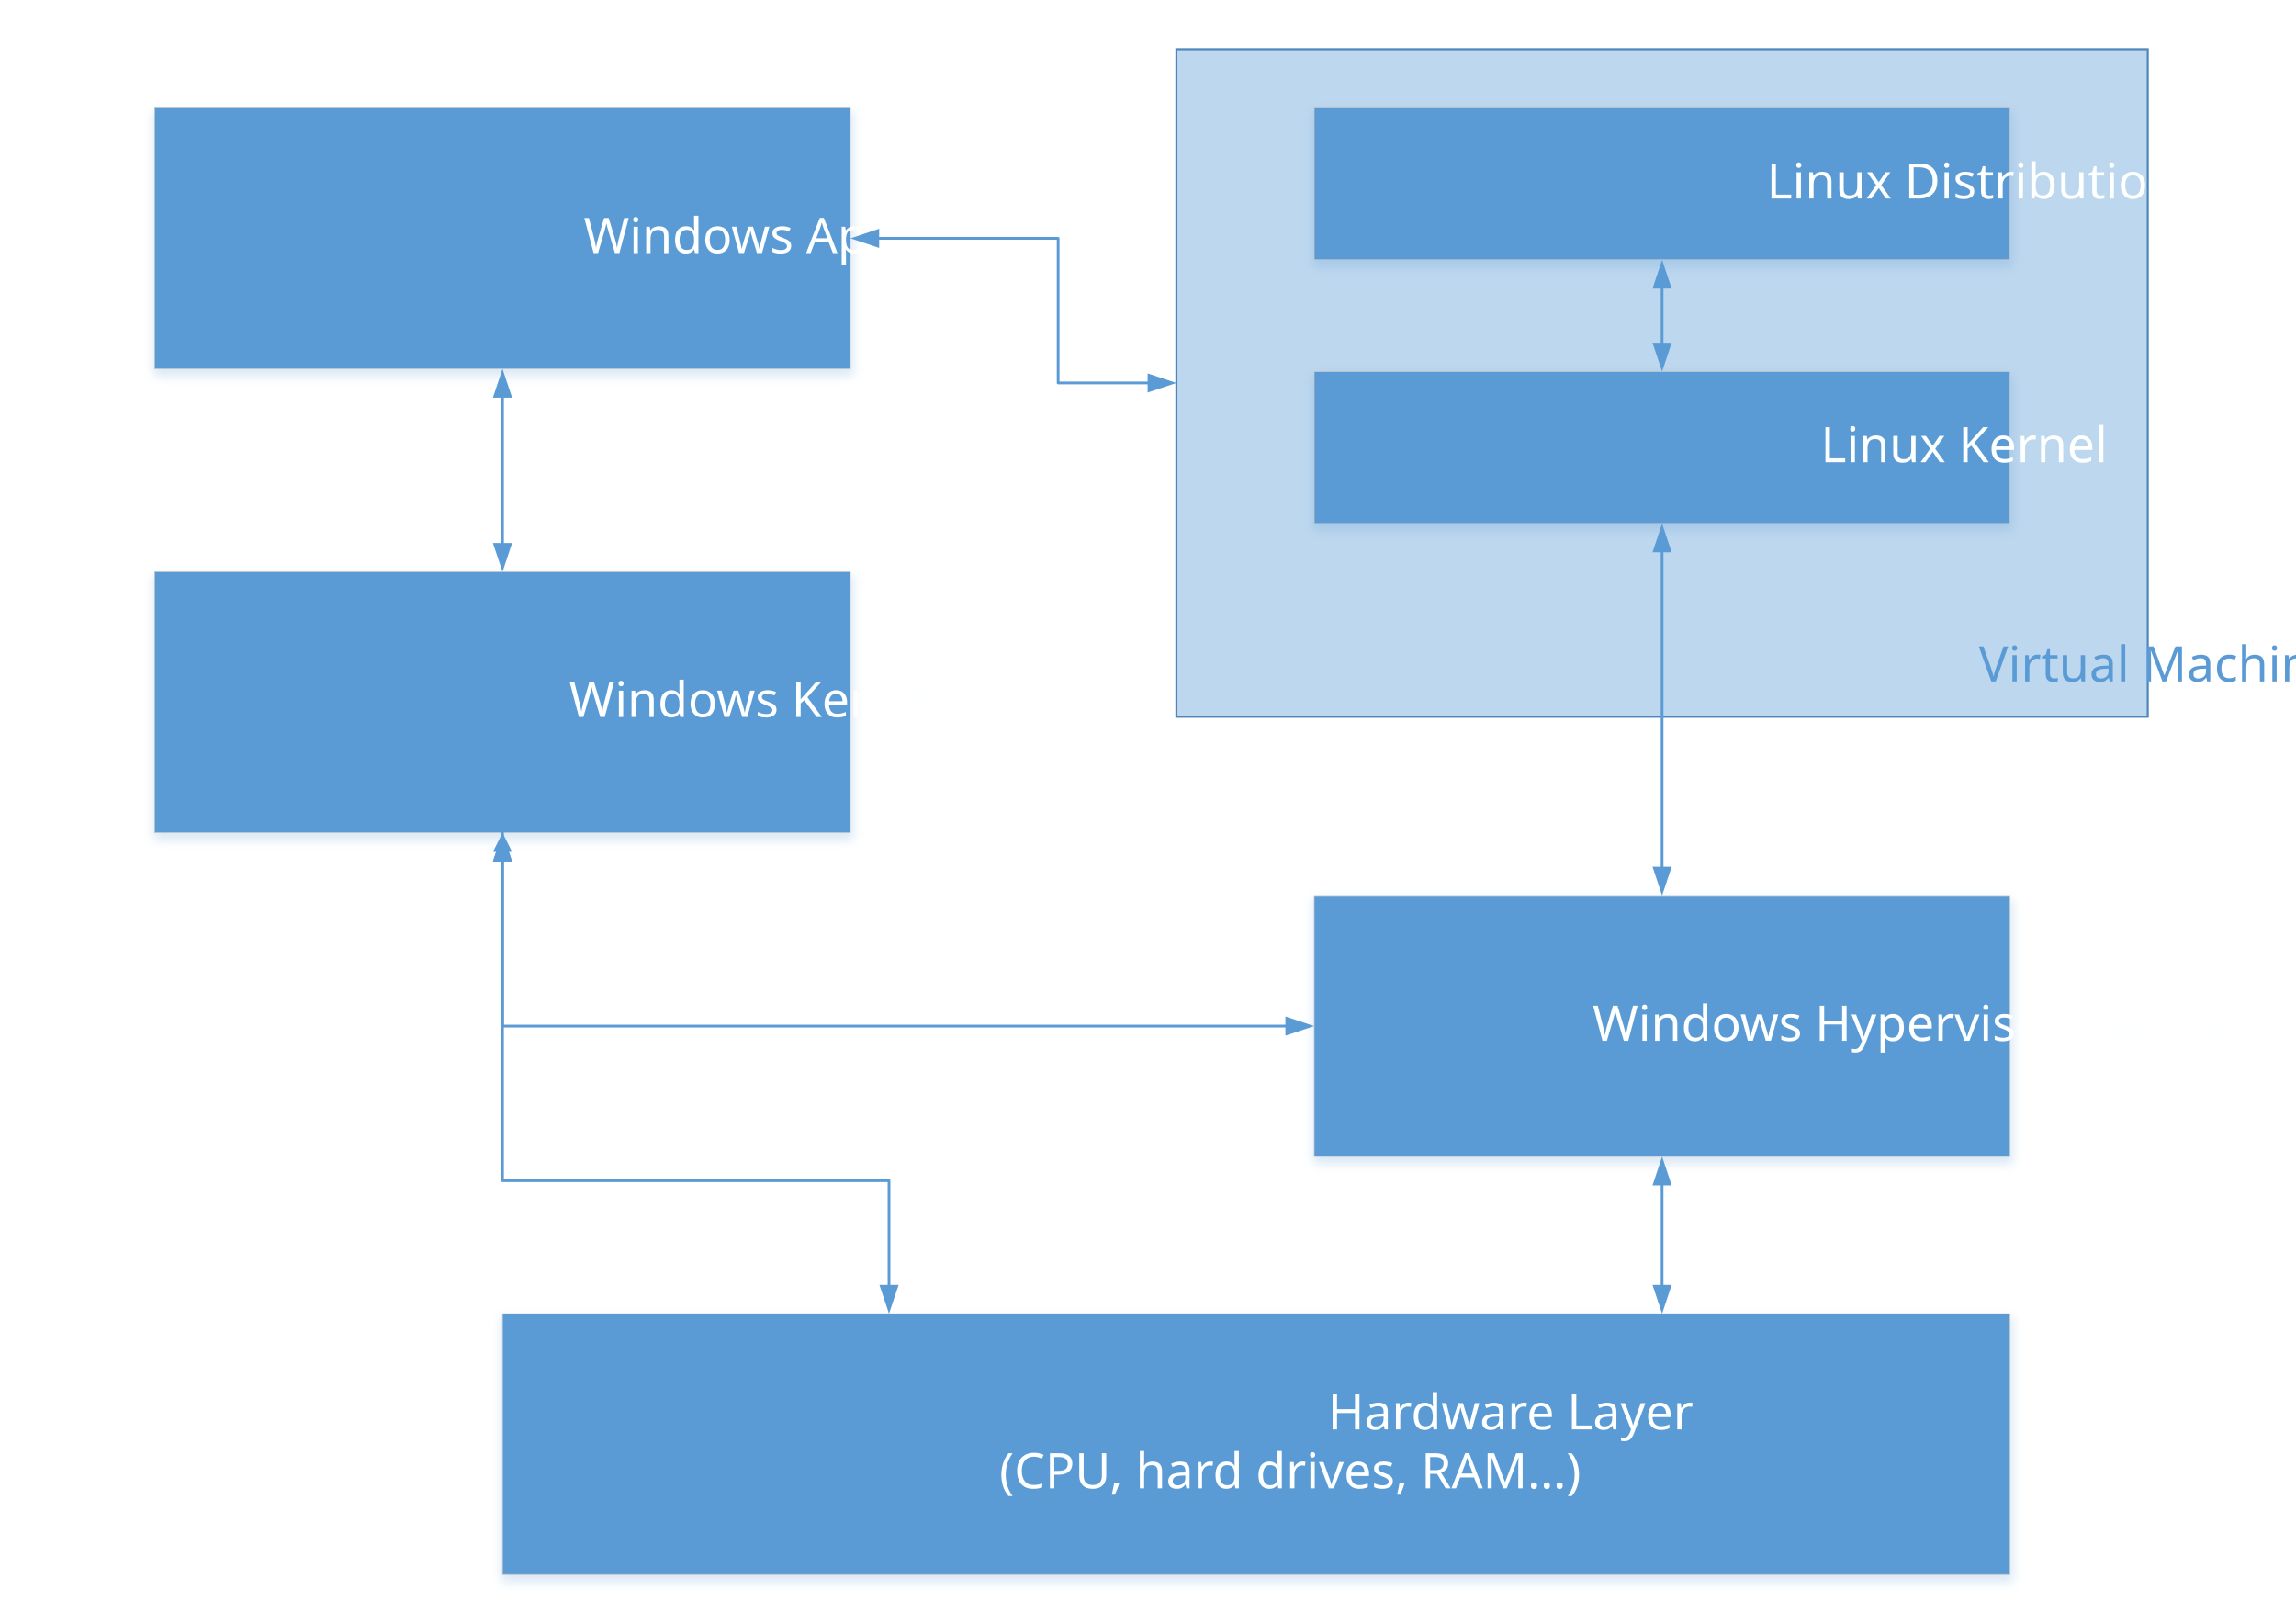
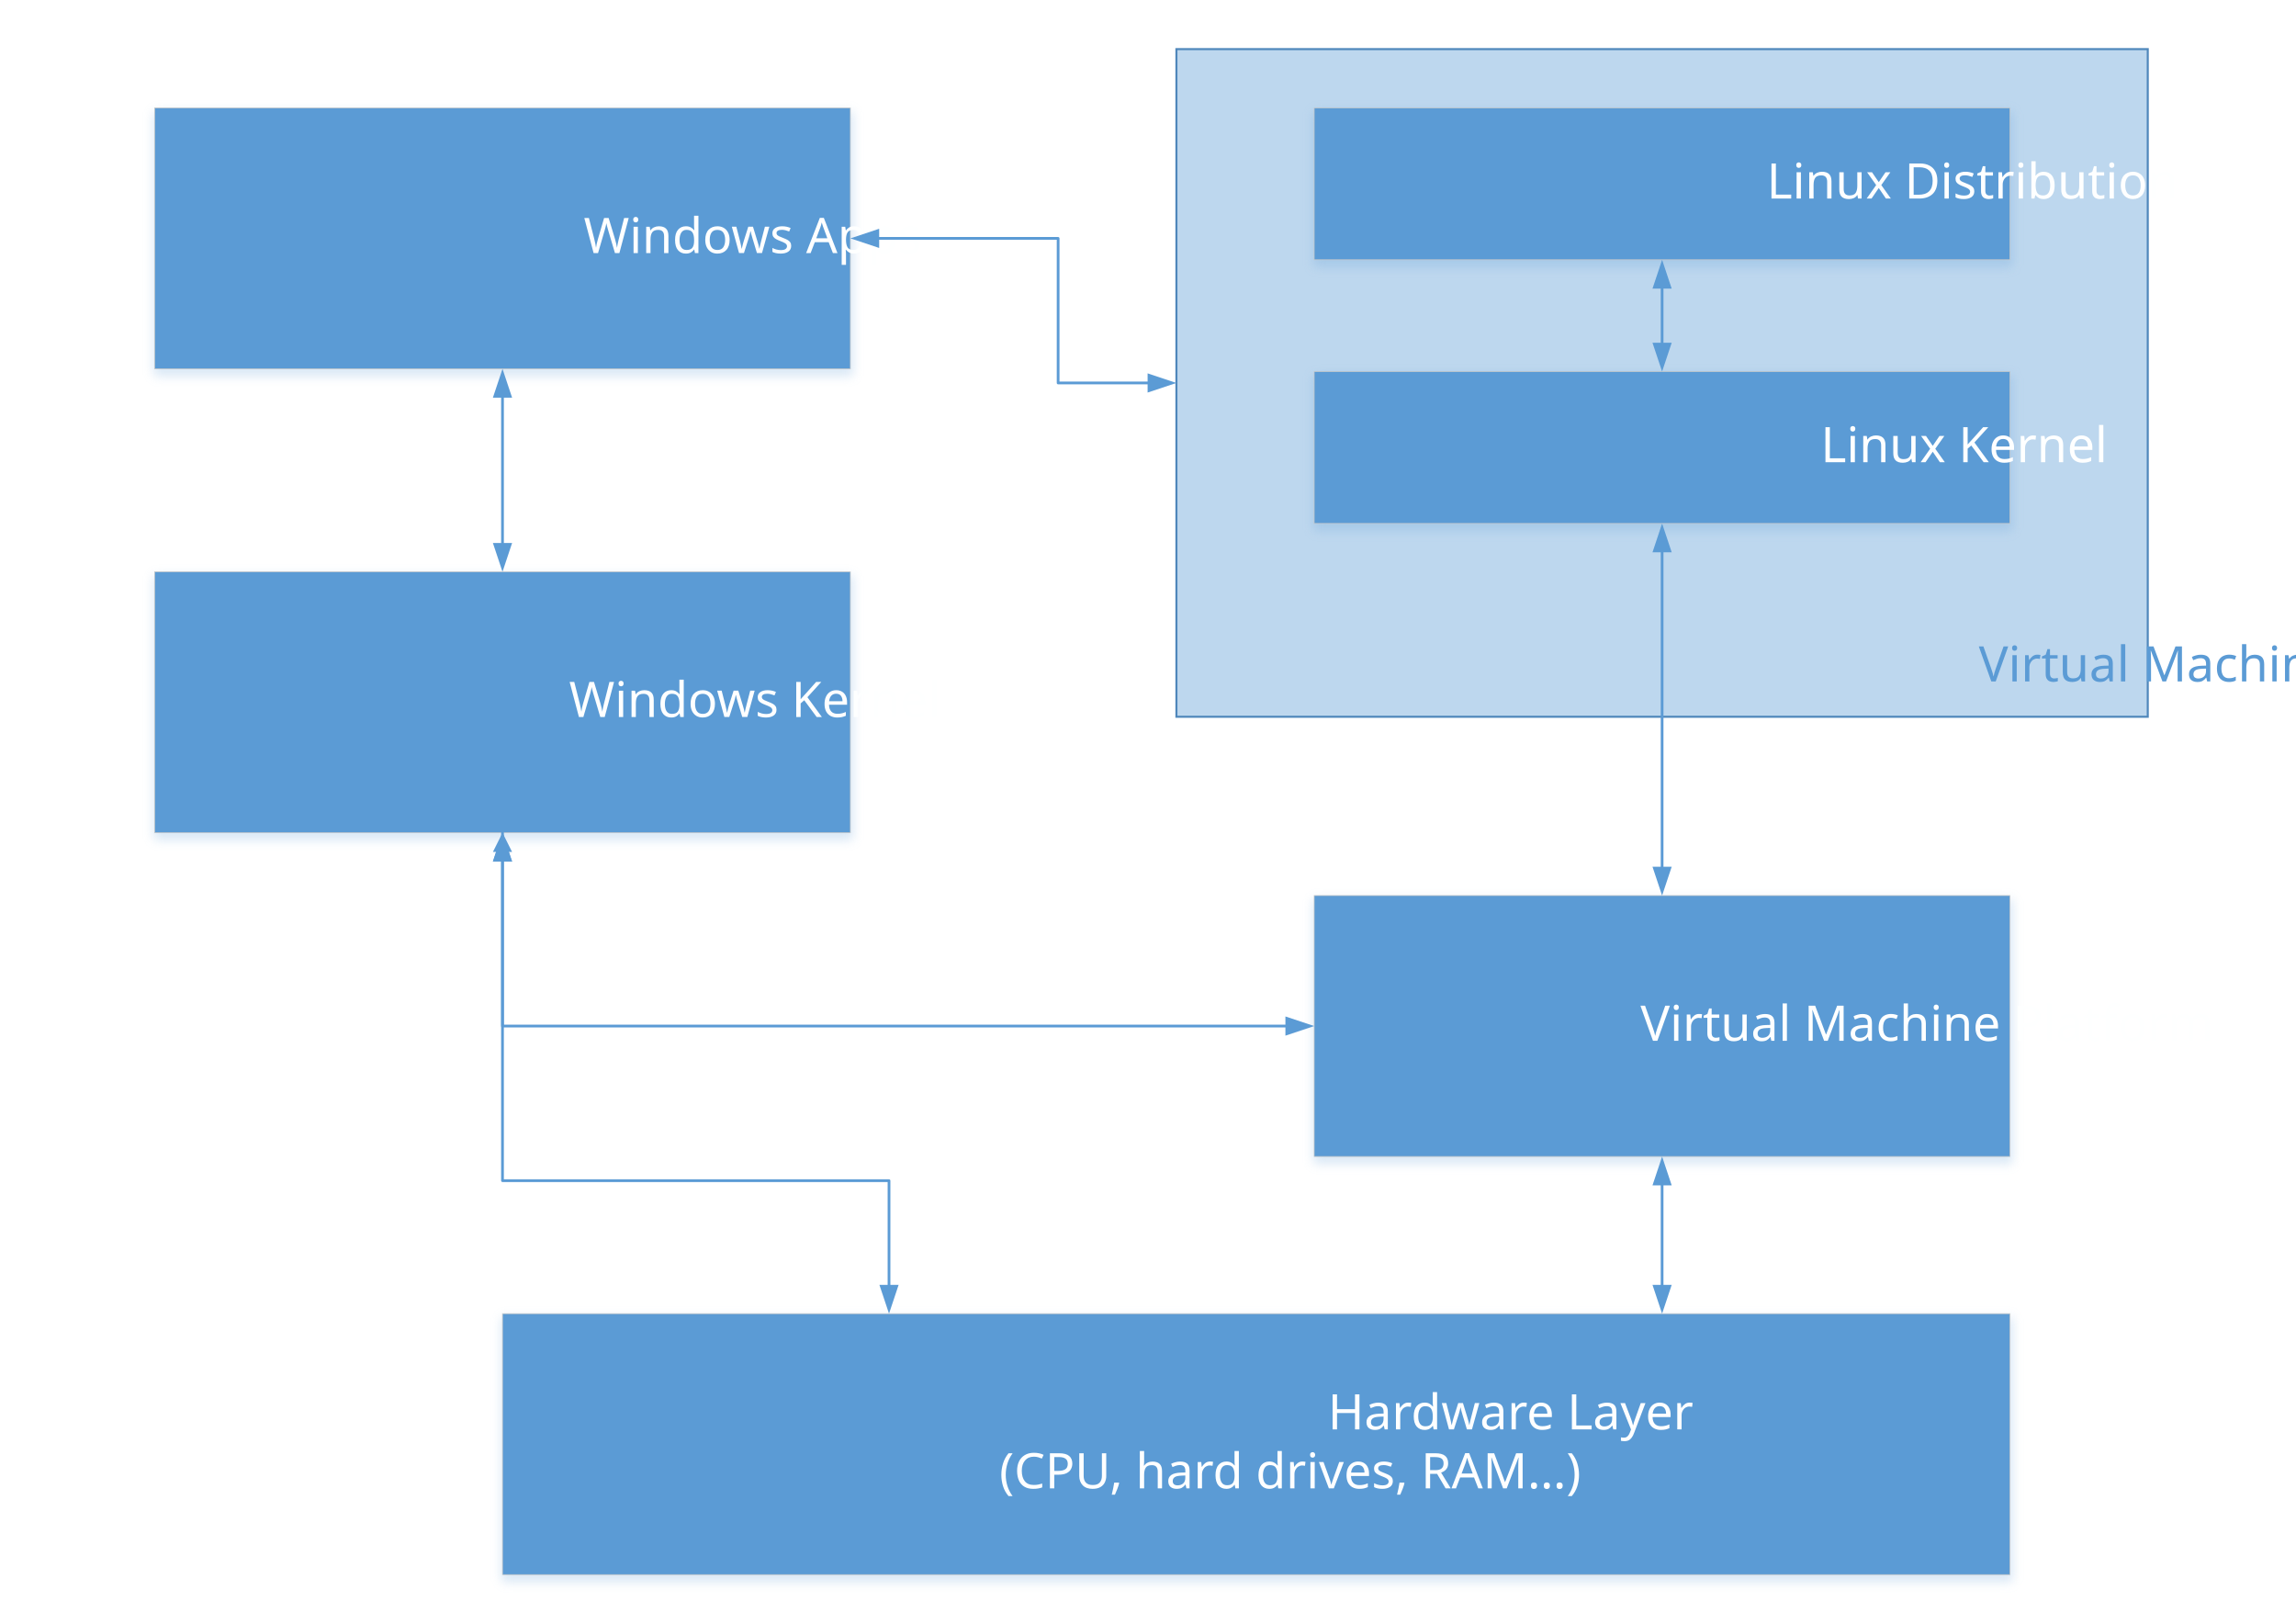
<svg xmlns="http://www.w3.org/2000/svg" xmlns:ns1="http://schemas.microsoft.com/visio/2003/SVGExtensions/" xmlns:xlink="http://www.w3.org/1999/xlink" width="11.693in" height="8.268in" viewBox="0 0 841.89 595.276" xml:space="preserve" color-interpolation-filters="sRGB" class="st12">
  <ns1:documentProperties ns1:langID="1036" ns1:metric="true" ns1:viewMarkup="false">
    <ns1:userDefs>
      <ns1:ud ns1:nameU="msvSubprocessMaster" ns1:prompt="" ns1:val="VT4(Rectangle)" />
      <ns1:ud ns1:nameU="msvNoAutoConnect" ns1:val="VT0(1):26" />
    </ns1:userDefs>
  </ns1:documentProperties>
  <style type="text/css">
	
		.st1 {fill:#bdd7ee;stroke:#4f87bb;stroke-width:0.75}
		.st2 {visibility:visible}
		.st3 {fill:#5b9bd5;fill-opacity:0.22;filter:url(#filter_2);stroke:#5b9bd5;stroke-opacity:0.22}
		.st4 {fill:#5b9bd5;stroke:#c7c8c8;stroke-width:0.25}
		.st5 {fill:#feffff;font-family:Calibri;font-size:1.5em}
		.st6 {font-size:1em}
		.st7 {marker-end:url(#mrkr4-33);stroke:#5b9bd5;stroke-linecap:round;stroke-linejoin:round;stroke-width:1}
		.st8 {fill:#5b9bd5;fill-opacity:1;stroke:#5b9bd5;stroke-opacity:1;stroke-width:0.284}
		.st9 {marker-end:url(#mrkr13-42);marker-start:url(#mrkr13-40);stroke:#5b9bd5;stroke-linecap:round;stroke-linejoin:round;stroke-width:1}
		.st10 {fill:none;stroke:none;stroke-width:0.25}
		.st11 {fill:#5b9bd5;font-family:Calibri;font-size:1.5em}
		.st12 {fill:none;fill-rule:evenodd;font-size:12px;overflow:visible;stroke-linecap:square;stroke-miterlimit:3}
	
	</style>
  <defs id="Markers">
    <g id="lend4">
      <path d="M 2 1 L 0 0 L 2 -1 L 2 1 " style="stroke:none" />
    </g>
    <marker id="mrkr4-33" class="st8" ns1:arrowType="4" ns1:arrowSize="2" ns1:setback="7.04" refX="-7.04" orient="auto" markerUnits="strokeWidth" overflow="visible">
      <use xlink:href="#lend4" transform="scale(-3.52,-3.52) " />
    </marker>
    <g id="lend13">
      <path d="M 3 1 L 0 0 L 3 -1 L 3 1 " style="stroke:none" />
    </g>
    <marker id="mrkr13-40" class="st8" ns1:arrowType="13" ns1:arrowSize="2" ns1:setback="10.2" refX="10.2" orient="auto" markerUnits="strokeWidth" overflow="visible">
      <use xlink:href="#lend13" transform="scale(3.52) " />
    </marker>
    <marker id="mrkr13-42" class="st8" ns1:arrowType="13" ns1:arrowSize="2" ns1:setback="10.56" refX="-10.56" orient="auto" markerUnits="strokeWidth" overflow="visible">
      <use xlink:href="#lend13" transform="scale(-3.52,-3.52) " />
    </marker>
  </defs>
  <defs id="Filters">
    <filter id="filter_2">
      <feGaussianBlur stdDeviation="2" />
    </filter>
  </defs>
  <g ns1:mID="0" ns1:index="1" ns1:groupContext="foregroundPage">
    <ns1:userDefs>
      <ns1:ud ns1:nameU="msvThemeOrder" ns1:val="VT0(0):26" />
    </ns1:userDefs>
    <ns1:pageProperties ns1:drawingScale="0.0393701" ns1:pageScale="0.0393701" ns1:drawingUnits="24" ns1:shadowOffsetX="8.50394" ns1:shadowOffsetY="-8.50394" />
    <ns1:layer ns1:name="Lien" ns1:index="0" />
    <g id="shape25-1" ns1:mID="25" ns1:groupContext="shape" transform="translate(431.362,-332.504)">
      <ns1:userDefs>
        <ns1:ud ns1:nameU="visVersion" ns1:val="VT0(15):26" />
      </ns1:userDefs>
      <rect x="0" y="350.504" width="356.173" height="244.772" class="st1" />
    </g>
    <g id="shape1-3" ns1:mID="1" ns1:groupContext="shape" transform="translate(481.89,-171.283)">
      <ns1:userDefs>
        <ns1:ud ns1:nameU="visVersion" ns1:val="VT0(15):26" />
      </ns1:userDefs>
      <ns1:textBlock ns1:margins="rect(4,4,4,4)" ns1:tabSpace="42.5197" />
      <ns1:textRect cx="127.559" cy="547.441" width="255.12" height="95.669" />
      <g id="shadow1-4" ns1:groupContext="shadow" ns1:shadowOffsetX="0.345598" ns1:shadowOffsetY="-1.97279" ns1:shadowType="1" transform="matrix(1,0,0,1,0.345598,1.97279)" class="st2">
        <rect x="0" y="499.606" width="255.118" height="95.669" class="st3" />
      </g>
      <rect x="0" y="499.606" width="255.118" height="95.669" class="st4" />
-       <text x="17.84" y="552.84" class="st5" ns1:langID="1036">
+       <text x="35.39" y="552.84" class="st5" ns1:langID="1036">
        <ns1:paragraph ns1:horizAlign="1" />
-         <ns1:tabList />Windows Hypervisor Platform</text>
+         <ns1:tabList />Virtual Machine Platform</text>
    </g>
    <g id="shape2-9" ns1:mID="2" ns1:groupContext="shape" transform="translate(56.6929,-460.063)">
      <ns1:userDefs>
        <ns1:ud ns1:nameU="visVersion" ns1:val="VT0(15):26" />
      </ns1:userDefs>
      <ns1:textBlock ns1:margins="rect(4,4,4,4)" ns1:tabSpace="42.5197" />
      <ns1:textRect cx="127.559" cy="547.441" width="255.12" height="95.669" />
      <g id="shadow2-10" ns1:groupContext="shadow" ns1:shadowOffsetX="0.345598" ns1:shadowOffsetY="-1.97279" ns1:shadowType="1" transform="matrix(1,0,0,1,0.345598,1.97279)" class="st2">
        <rect x="0" y="499.606" width="255.118" height="95.669" class="st3" />
      </g>
      <rect x="0" y="499.606" width="255.118" height="95.669" class="st4" />
      <text x="73.11" y="552.84" class="st5" ns1:langID="1036">
        <ns1:paragraph ns1:horizAlign="1" />
        <ns1:tabList />Windows Apps</text>
    </g>
    <g id="shape4-15" ns1:mID="4" ns1:groupContext="shape" transform="translate(56.6929,-289.984)">
      <ns1:userDefs>
        <ns1:ud ns1:nameU="visVersion" ns1:val="VT0(15):26" />
      </ns1:userDefs>
      <ns1:textBlock ns1:margins="rect(4,4,4,4)" ns1:tabSpace="42.5197" />
      <ns1:textRect cx="127.559" cy="547.441" width="255.12" height="95.669" />
      <g id="shadow4-16" ns1:groupContext="shadow" ns1:shadowOffsetX="0.345598" ns1:shadowOffsetY="-1.97279" ns1:shadowType="1" transform="matrix(1,0,0,1,0.345598,1.97279)" class="st2">
        <rect x="0" y="499.606" width="255.118" height="95.669" class="st3" />
      </g>
      <rect x="0" y="499.606" width="255.118" height="95.669" class="st4" />
      <text x="67.73" y="552.84" class="st5" ns1:langID="1036">
        <ns1:paragraph ns1:horizAlign="1" />
        <ns1:tabList />Windows Kernel</text>
    </g>
    <g id="shape5-21" ns1:mID="5" ns1:groupContext="shape" transform="translate(184.252,-18)">
      <ns1:userDefs>
        <ns1:ud ns1:nameU="visVersion" ns1:val="VT0(15):26" />
      </ns1:userDefs>
      <ns1:textBlock ns1:margins="rect(4,4,4,4)" ns1:tabSpace="42.5197" />
      <ns1:textRect cx="276.378" cy="547.441" width="552.76" height="95.669" />
      <g id="shadow5-22" ns1:groupContext="shadow" ns1:shadowOffsetX="0.345598" ns1:shadowOffsetY="-1.97279" ns1:shadowType="1" transform="matrix(1,0,0,1,0.345598,1.97279)" class="st2">
        <rect x="0" y="499.606" width="552.756" height="95.669" class="st3" />
      </g>
      <rect x="0" y="499.606" width="552.756" height="95.669" class="st4" />
      <text x="218.41" y="542.04" class="st5" ns1:langID="1036">
        <ns1:paragraph ns1:horizAlign="1" />
        <ns1:tabList />Hardware Layer<ns1:lf />
        <tspan x="182.2" dy="1.2em" class="st6">(</tspan>CPU, hard drives, RAM…)</text>
    </g>
    <g id="shape6-28" ns1:mID="6" ns1:groupContext="shape" ns1:layerMember="0" transform="translate(177.165,-282.898)">
      <path d="M7.09 588.19 L7.09 595.28 L7.09 595.23" class="st7" />
    </g>
    <g id="shape10-34" ns1:mID="10" ns1:groupContext="shape" ns1:layerMember="0" transform="translate(602.362,-171.283)">
      <path d="M7.09 605.48 L7.09 605.84 L7.09 642.33" class="st9" />
    </g>
    <g id="shape11-43" ns1:mID="11" ns1:groupContext="shape" ns1:layerMember="0" transform="translate(184.252,-289.984)">
      <path d="M0 605.48 L0 605.84 L0 722.83 L141.73 722.83 L141.73 761.03" class="st9" />
    </g>
    <g id="shape14-50" ns1:mID="14" ns1:groupContext="shape" ns1:layerMember="0" transform="translate(481.89,-219.118)">
      <path d="M-10.2 595.28 L-10.56 595.28 L-297.64 595.28 L-297.64 534.97" class="st9" />
    </g>
    <g id="shape17-57" ns1:mID="17" ns1:groupContext="shape" ns1:layerMember="0" transform="translate(177.165,-460.063)">
      <path d="M7.09 605.48 L7.09 605.84 L7.09 659.13" class="st9" />
    </g>
    <g id="shape18-64" ns1:mID="18" ns1:groupContext="shape" ns1:layerMember="0" transform="translate(602.362,-403.37)">
      <path d="M7.09 605.48 L7.09 605.84 L7.09 721.13" class="st9" />
    </g>
    <g id="group29-71" transform="translate(481.89,-403.37)" ns1:mID="29" ns1:groupContext="group">
      <g id="shape15-72" ns1:mID="15" ns1:groupContext="shape" transform="translate(0,-96.6729)">
        <ns1:userDefs>
          <ns1:ud ns1:nameU="visVersion" ns1:val="VT0(15):26" />
        </ns1:userDefs>
        <ns1:textBlock ns1:margins="rect(4,4,4,4)" ns1:tabSpace="42.5197" />
        <ns1:textRect cx="127.559" cy="567.431" width="255.12" height="55.689" />
        <g id="shadow15-73" ns1:groupContext="shadow" ns1:shadowOffsetX="0.345598" ns1:shadowOffsetY="-1.97279" ns1:shadowType="1" transform="matrix(1,0,0,1,0.345598,1.97279)" class="st2">
          <rect x="0" y="539.586" width="255.118" height="55.689" class="st3" />
        </g>
        <rect x="0" y="539.586" width="255.118" height="55.689" class="st4" />
        <text x="62.97" y="572.83" class="st5" ns1:langID="1036">
          <ns1:paragraph ns1:horizAlign="1" />
          <ns1:tabList />Linux Distribution</text>
      </g>
      <g id="shape16-78" ns1:mID="16" ns1:groupContext="shape">
        <ns1:userDefs>
          <ns1:ud ns1:nameU="visVersion" ns1:val="VT0(15):26" />
        </ns1:userDefs>
        <ns1:textBlock ns1:margins="rect(4,4,4,4)" ns1:tabSpace="42.5197" />
        <ns1:textRect cx="127.559" cy="567.431" width="255.12" height="55.689" />
        <g id="shadow16-79" ns1:groupContext="shadow" ns1:shadowOffsetX="0.345598" ns1:shadowOffsetY="-1.97279" ns1:shadowType="1" transform="matrix(1,0,0,1,0.345598,1.97279)" class="st2">
          <rect x="0" y="539.586" width="255.118" height="55.689" class="st3" />
        </g>
        <rect x="0" y="539.586" width="255.118" height="55.689" class="st4" />
        <text x="82.76" y="572.83" class="st5" ns1:langID="1036">
          <ns1:paragraph ns1:horizAlign="1" />
          <ns1:tabList />Linux Kernel</text>
      </g>
    </g>
    <g id="shape32-84" ns1:mID="32" ns1:groupContext="shape" ns1:layerMember="0" transform="translate(602.362,-500.043)">
      <path d="M7.09 605.48 L7.09 605.84 L7.09 625.7" class="st9" />
    </g>
    <g id="shape33-91" ns1:mID="33" ns1:groupContext="shape" transform="translate(623.622,-340.85)">
      <ns1:textBlock ns1:margins="rect(4,4,4,4)" ns1:tabSpace="42.5197" />
      <ns1:textRect cx="76" cy="585.276" width="152" height="20" />
      <rect x="0" y="575.276" width="152" height="20" class="st10" />
      <text x="17.72" y="590.68" class="st11" ns1:langID="1036">
        <ns1:paragraph ns1:horizAlign="1" />
        <ns1:tabList />Virtual Machine</text>
    </g>
    <g id="shape34-94" ns1:mID="34" ns1:groupContext="shape" ns1:layerMember="0" transform="translate(431.362,-454.89)">
      <path d="M-10.2 595.28 L-10.56 595.28 L-43.37 595.28 L-43.37 542.27 L-108.99 542.27" class="st9" />
    </g>
  </g>
</svg>
